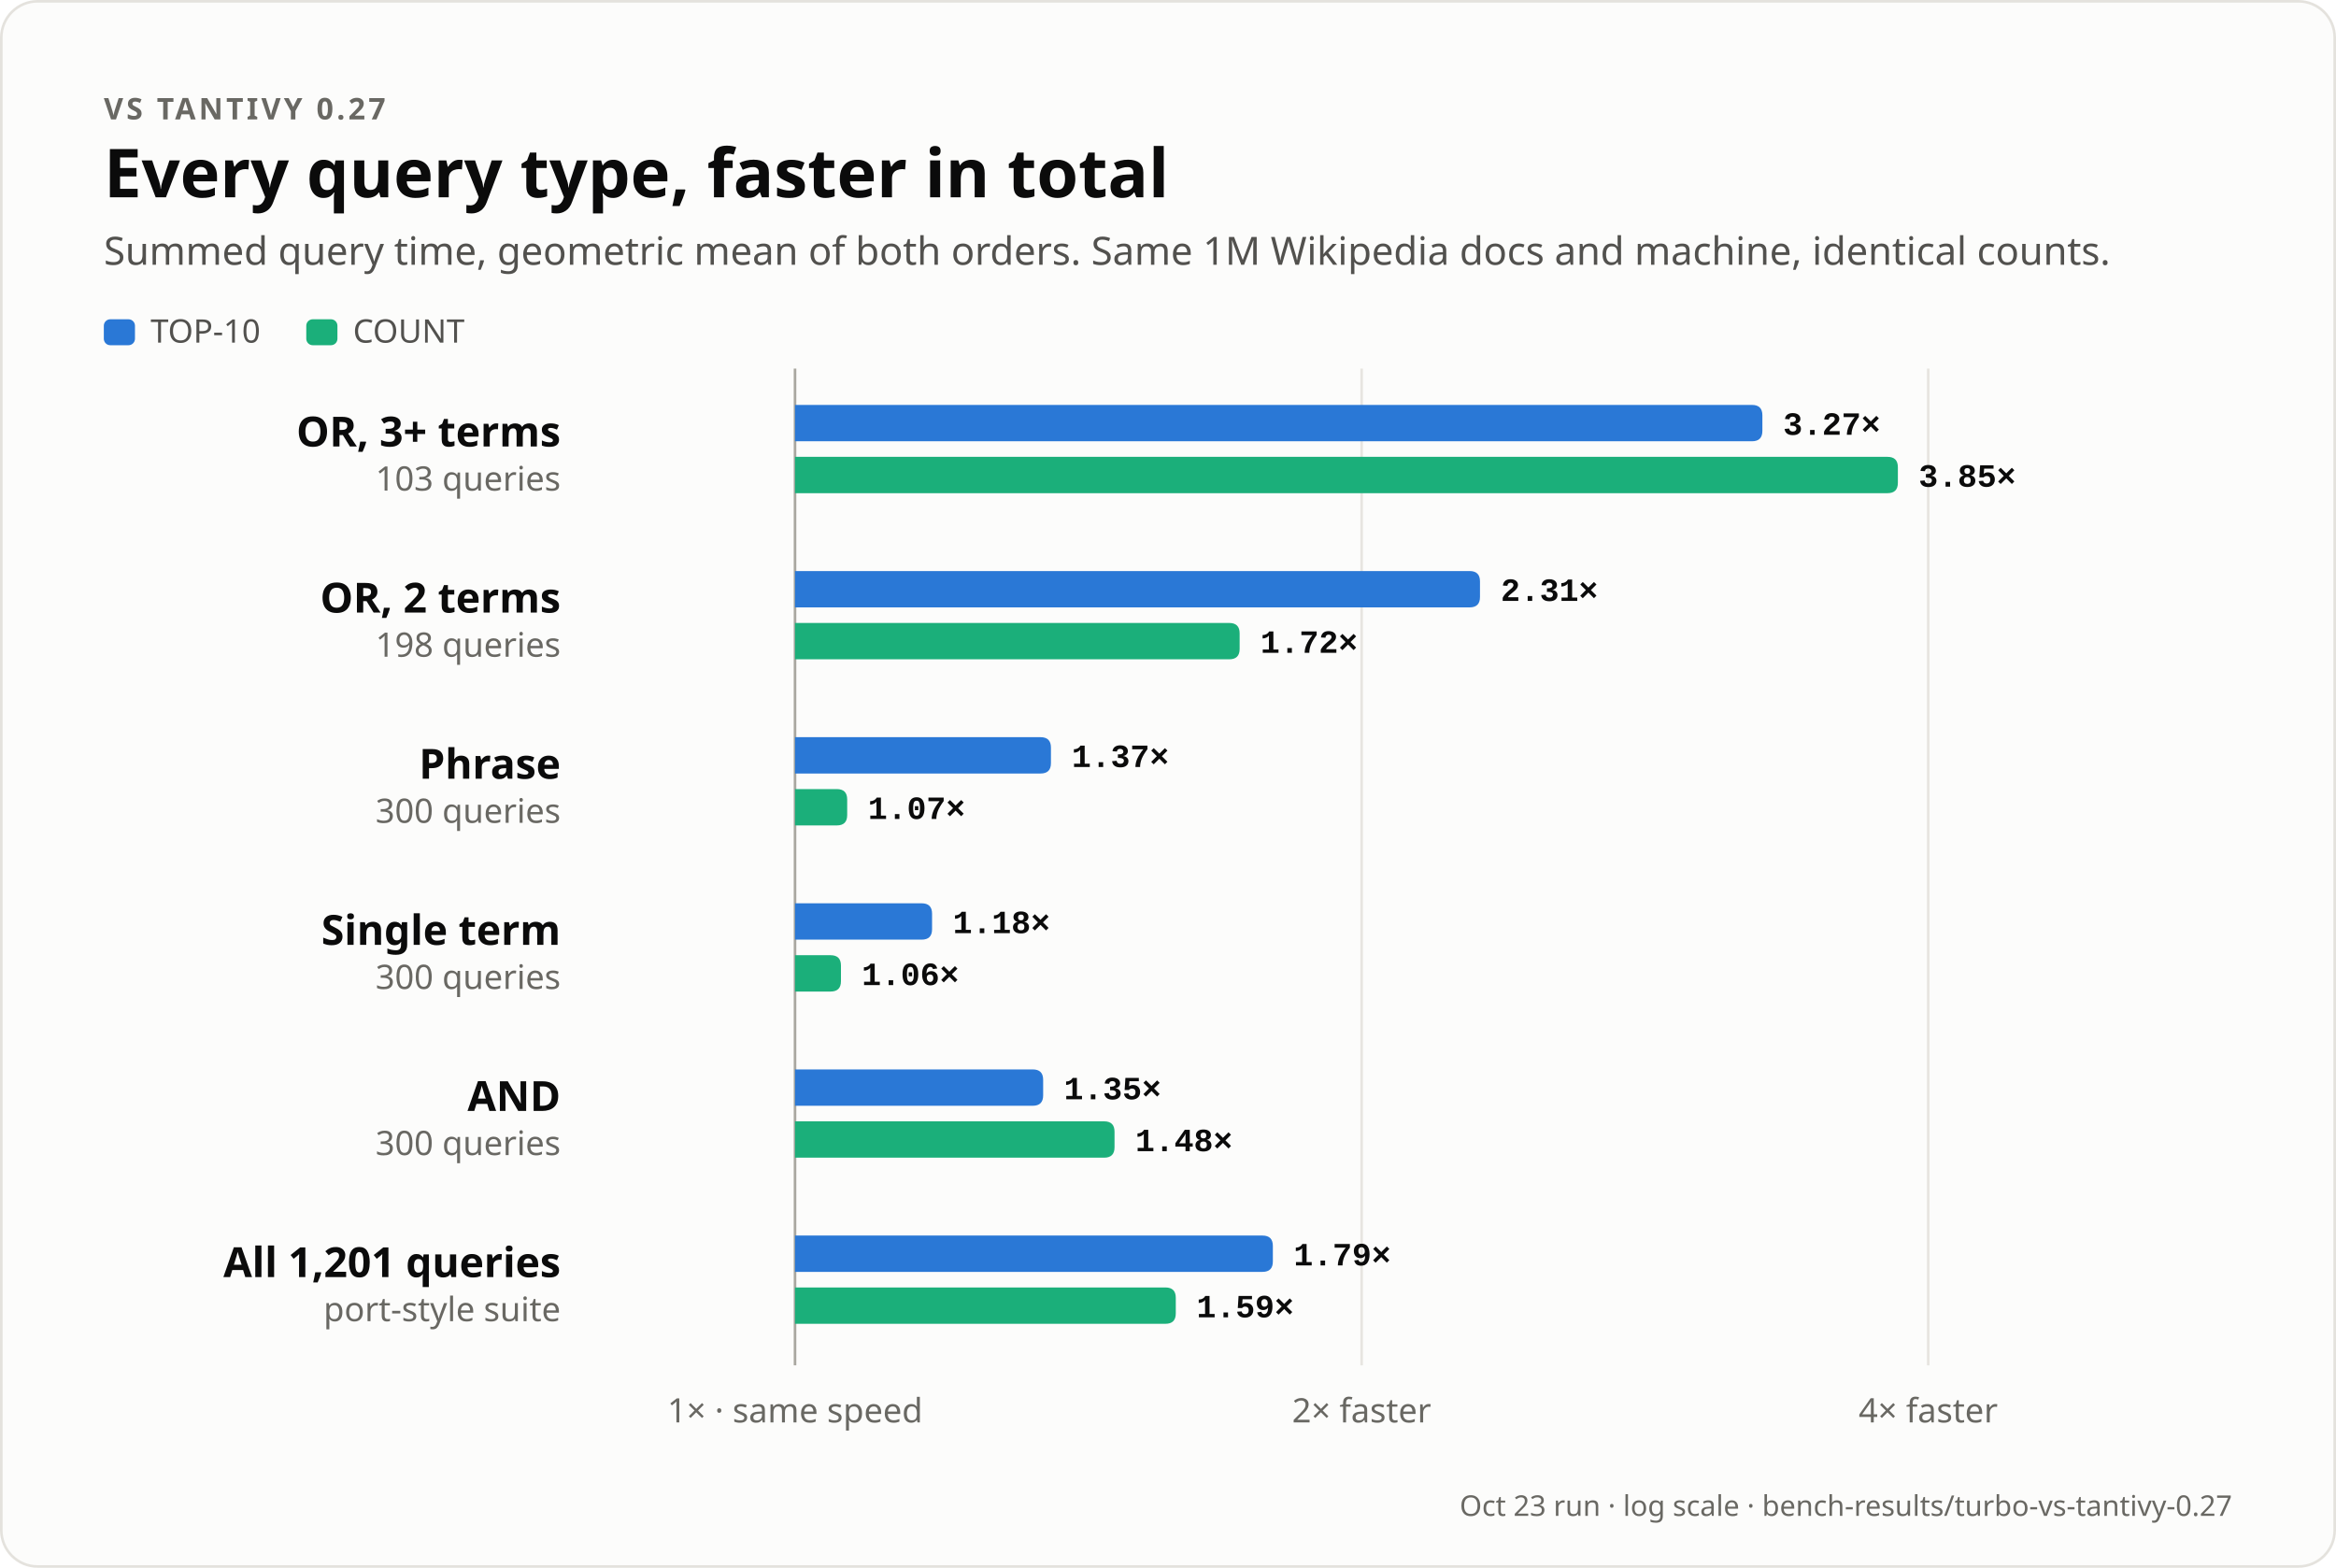
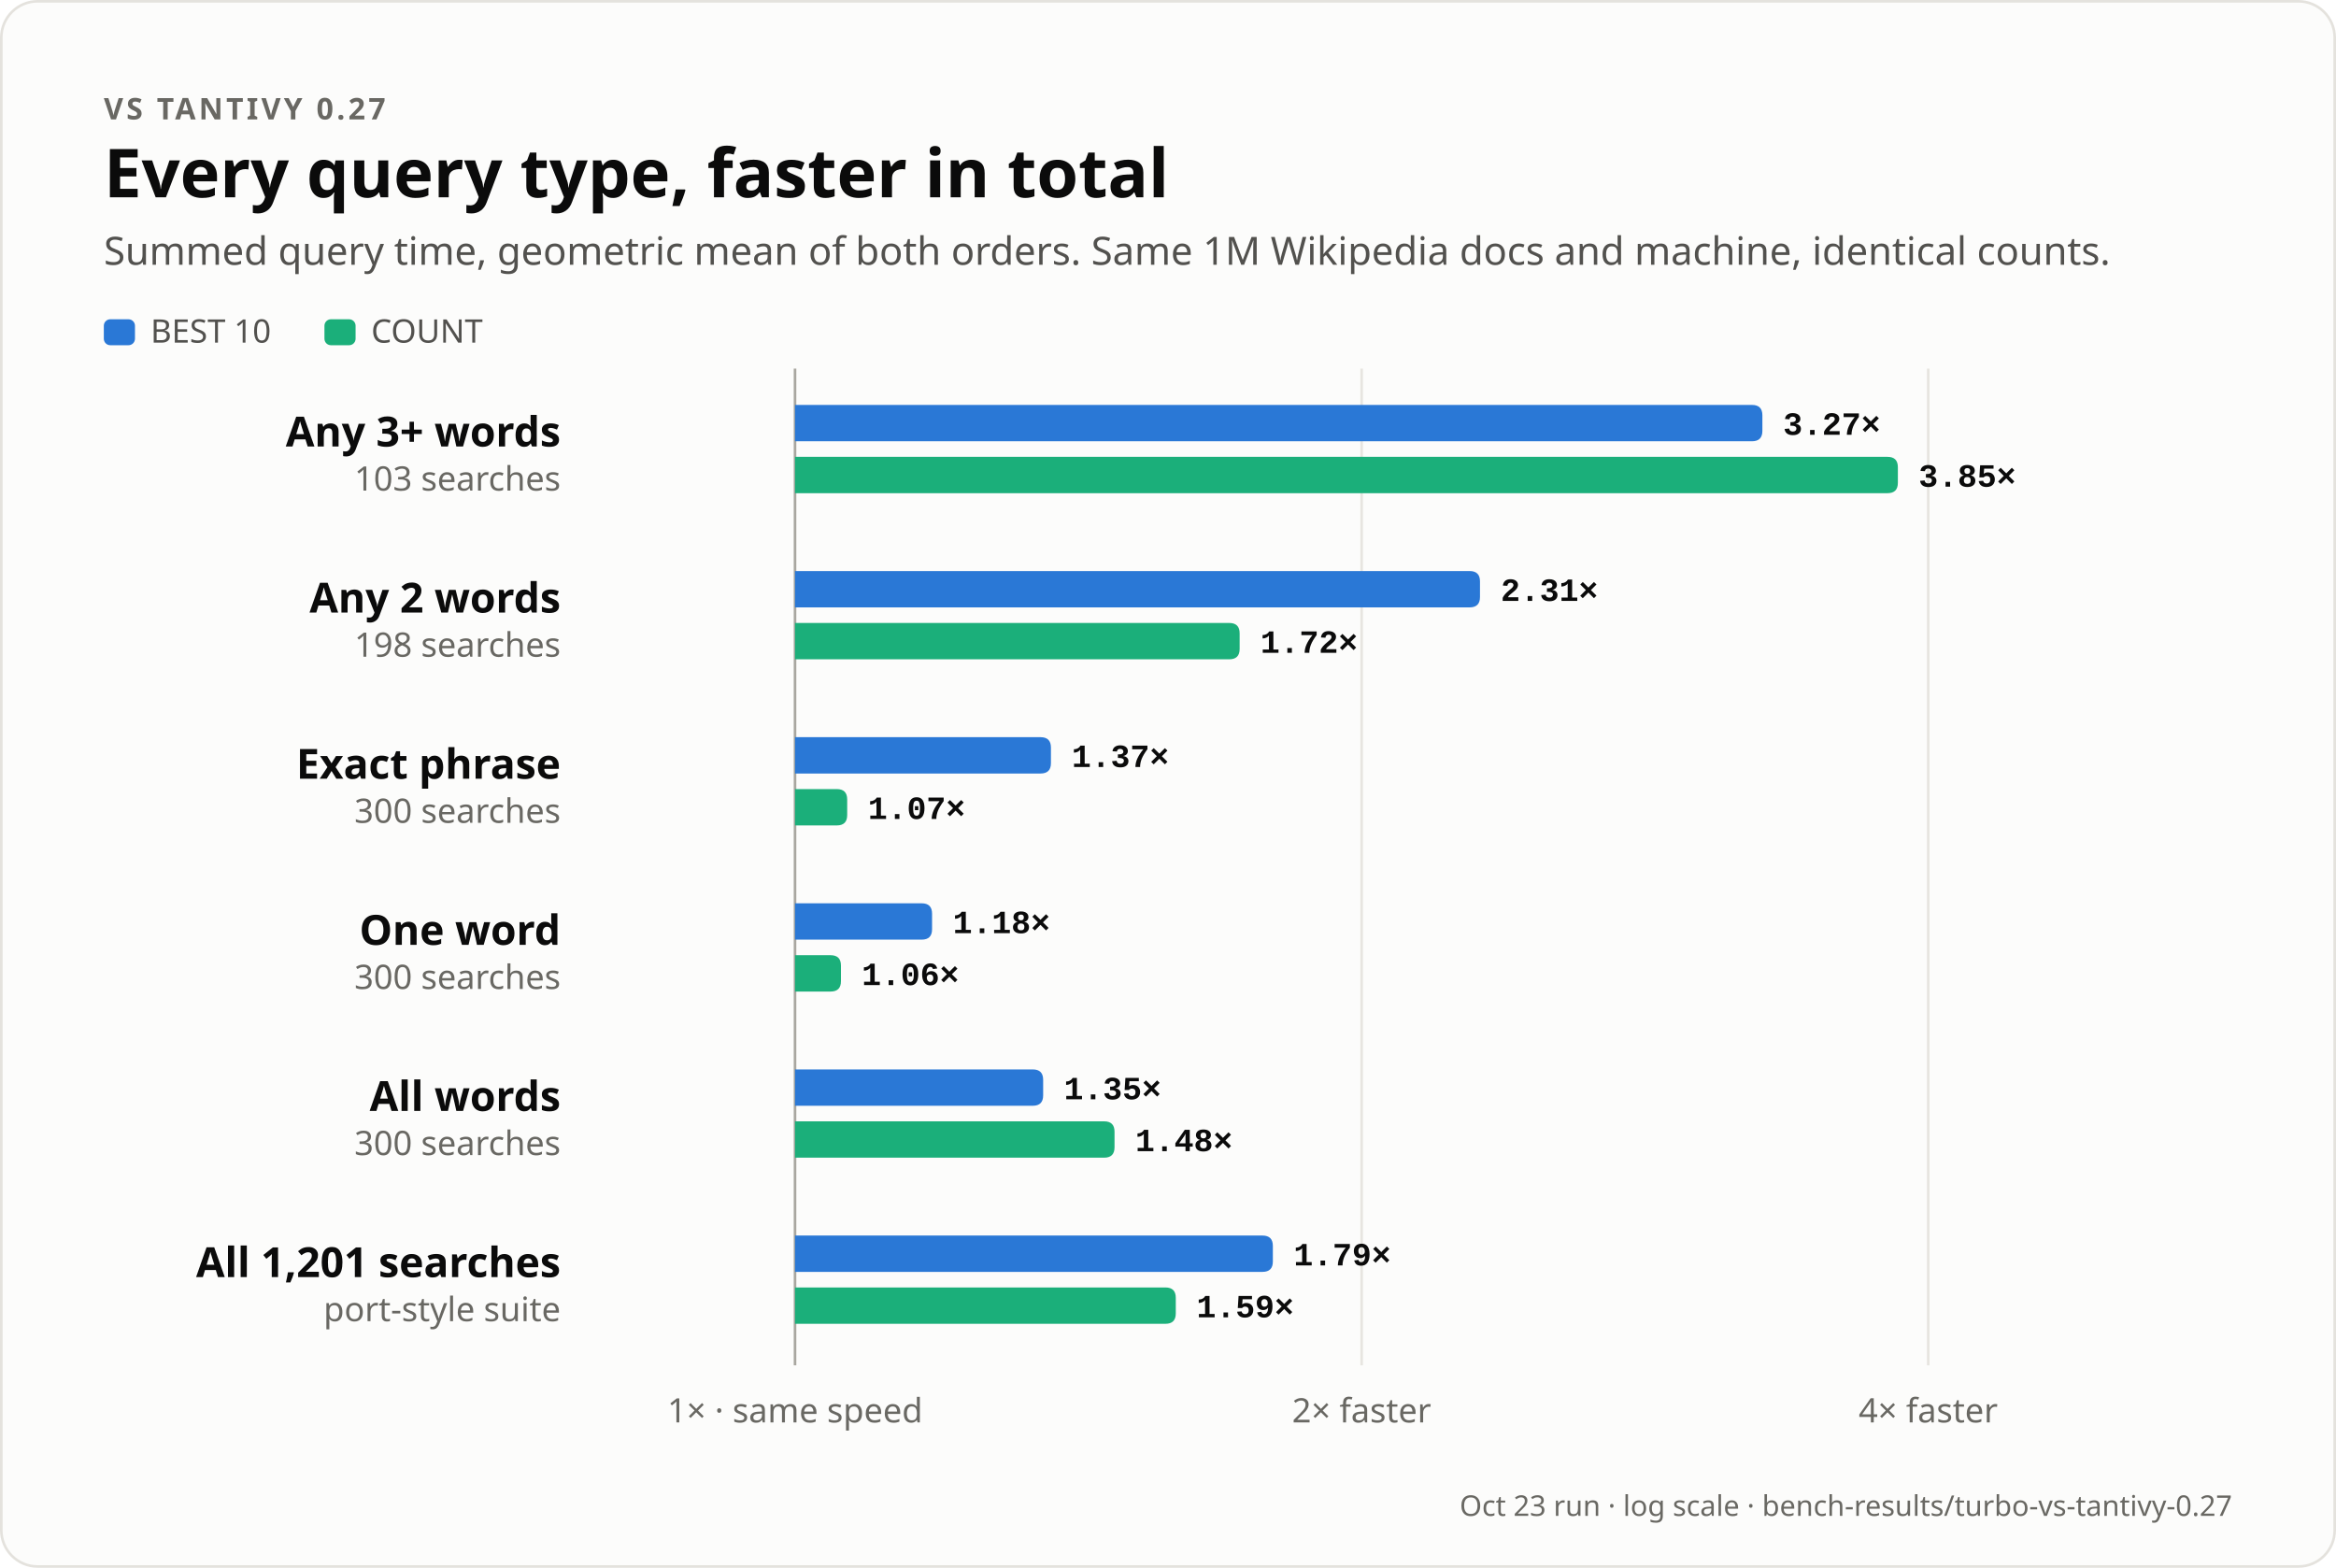
<svg xmlns="http://www.w3.org/2000/svg" width="900" height="604" viewBox="0 0 900 604" role="img" aria-labelledby="chart-title chart-description">
  <rect x="0.5" y="0.5" width="899" height="603" rx="14" fill="#fcfcfb" stroke="#e4e2dd" />
  <text x="40.0" y="46.0" font-size="11.5" font-weight="600" fill="#696863" text-anchor="start" letter-spacing="1.2" font-family="-apple-system, BlinkMacSystemFont, 'Segoe UI', 'Noto Sans', Helvetica, Arial, sans-serif">VS TANTIVY 0.27</text>
  <text x="40.0" y="76.0" font-size="26" font-weight="700" fill="#0b0b0b" text-anchor="start" font-family="-apple-system, BlinkMacSystemFont, 'Segoe UI', 'Noto Sans', Helvetica, Arial, sans-serif">Every query type, faster in total</text>
  <text x="40.0" y="102.0" font-size="15" font-weight="400" fill="#52514e" text-anchor="start" font-family="-apple-system, BlinkMacSystemFont, 'Segoe UI', 'Noto Sans', Helvetica, Arial, sans-serif">Summed query time, geometric mean of both orders. Same 1M Wikipedia docs and machine, identical counts.</text>
  <rect x="40" y="123" width="12" height="10" rx="2.5" fill="#2a78d6" />
-   <text x="58.0" y="132.0" font-size="12.5" font-weight="400" fill="#52514e" text-anchor="start" font-family="-apple-system, BlinkMacSystemFont, 'Segoe UI', 'Noto Sans', Helvetica, Arial, sans-serif">TOP-10</text>
-   <rect x="118.0" y="123" width="12" height="10" rx="2.5" fill="#1baf7a" />
-   <text x="136.0" y="132.0" font-size="12.5" font-weight="400" fill="#52514e" text-anchor="start" font-family="-apple-system, BlinkMacSystemFont, 'Segoe UI', 'Noto Sans', Helvetica, Arial, sans-serif">COUNT</text>
+   <text x="58.0" y="132.0" font-size="12.5" font-weight="400" fill="#52514e" text-anchor="start" font-family="-apple-system, BlinkMacSystemFont, 'Segoe UI', 'Noto Sans', Helvetica, Arial, sans-serif">BEST 10</text>
+   <rect x="125.0" y="123" width="12" height="10" rx="2.5" fill="#1baf7a" />
+   <text x="143.0" y="132.0" font-size="12.5" font-weight="400" fill="#52514e" text-anchor="start" font-family="-apple-system, BlinkMacSystemFont, 'Segoe UI', 'Noto Sans', Helvetica, Arial, sans-serif">COUNT</text>
  <line x1="306.3" y1="142" x2="306.3" y2="526.0" stroke="#a9a7a0" stroke-width="1" />
  <text x="306.3" y="548.0" font-size="13" font-weight="400" fill="#696863" text-anchor="middle" font-family="-apple-system, BlinkMacSystemFont, 'Segoe UI', 'Noto Sans', Helvetica, Arial, sans-serif">1× · same speed</text>
  <line x1="524.6" y1="142" x2="524.6" y2="526.0" stroke="#e7e5e0" stroke-width="1" />
  <text x="524.6" y="548.0" font-size="13" font-weight="400" fill="#696863" text-anchor="middle" font-family="-apple-system, BlinkMacSystemFont, 'Segoe UI', 'Noto Sans', Helvetica, Arial, sans-serif">2× faster</text>
  <line x1="742.9" y1="142" x2="742.9" y2="526.0" stroke="#e7e5e0" stroke-width="1" />
  <text x="742.9" y="548.0" font-size="13" font-weight="400" fill="#696863" text-anchor="middle" font-family="-apple-system, BlinkMacSystemFont, 'Segoe UI', 'Noto Sans', Helvetica, Arial, sans-serif">4× faster</text>
-   <text x="216.0" y="172.0" font-size="16" font-weight="600" fill="#0b0b0b" text-anchor="end" font-family="-apple-system, BlinkMacSystemFont, 'Segoe UI', 'Noto Sans', Helvetica, Arial, sans-serif">OR, 3+ terms</text>
-   <text x="216.0" y="189.0" font-size="13" font-weight="400" fill="#696863" text-anchor="end" font-family="-apple-system, BlinkMacSystemFont, 'Segoe UI', 'Noto Sans', Helvetica, Arial, sans-serif">103 queries</text>
+   <text x="216.0" y="172.0" font-size="16" font-weight="600" fill="#0b0b0b" text-anchor="end" font-family="-apple-system, BlinkMacSystemFont, 'Segoe UI', 'Noto Sans', Helvetica, Arial, sans-serif">Any 3+ words</text>
+   <text x="216.0" y="189.0" font-size="13" font-weight="400" fill="#696863" text-anchor="end" font-family="-apple-system, BlinkMacSystemFont, 'Segoe UI', 'Noto Sans', Helvetica, Arial, sans-serif">103 searches</text>
  <path d="M306.3,156.0 H675.0 Q679.0,156.0 679.0,160.0 V166.0 Q679.0,170.0 675.0,170.0 H306.3 Z" fill="#2a78d6" />
  <text x="687.0" y="167.5" font-size="12.5" font-weight="600" fill="#0b0b0b" text-anchor="start" font-family="ui-monospace, SFMono-Regular, 'SF Mono', Menlo, Consolas, 'Liberation Mono', monospace">3.27×</text>
  <path d="M306.3,176.0 H727.2 Q731.2,176.0 731.2,180.0 V186.0 Q731.2,190.0 727.2,190.0 H306.3 Z" fill="#1baf7a" />
  <text x="739.2" y="187.5" font-size="12.5" font-weight="600" fill="#0b0b0b" text-anchor="start" font-family="ui-monospace, SFMono-Regular, 'SF Mono', Menlo, Consolas, 'Liberation Mono', monospace">3.85×</text>
-   <text x="216.0" y="236.0" font-size="16" font-weight="600" fill="#0b0b0b" text-anchor="end" font-family="-apple-system, BlinkMacSystemFont, 'Segoe UI', 'Noto Sans', Helvetica, Arial, sans-serif">OR, 2 terms</text>
-   <text x="216.0" y="253.0" font-size="13" font-weight="400" fill="#696863" text-anchor="end" font-family="-apple-system, BlinkMacSystemFont, 'Segoe UI', 'Noto Sans', Helvetica, Arial, sans-serif">198 queries</text>
+   <text x="216.0" y="236.0" font-size="16" font-weight="600" fill="#0b0b0b" text-anchor="end" font-family="-apple-system, BlinkMacSystemFont, 'Segoe UI', 'Noto Sans', Helvetica, Arial, sans-serif">Any 2 words</text>
+   <text x="216.0" y="253.0" font-size="13" font-weight="400" fill="#696863" text-anchor="end" font-family="-apple-system, BlinkMacSystemFont, 'Segoe UI', 'Noto Sans', Helvetica, Arial, sans-serif">198 searches</text>
  <path d="M306.3,220.0 H566.2 Q570.2,220.0 570.2,224.0 V230.0 Q570.2,234.0 566.2,234.0 H306.3 Z" fill="#2a78d6" />
  <text x="578.2" y="231.5" font-size="12.5" font-weight="600" fill="#0b0b0b" text-anchor="start" font-family="ui-monospace, SFMono-Regular, 'SF Mono', Menlo, Consolas, 'Liberation Mono', monospace">2.31×</text>
  <path d="M306.3,240.0 H473.6 Q477.6,240.0 477.6,244.0 V250.0 Q477.6,254.0 473.6,254.0 H306.3 Z" fill="#1baf7a" />
  <text x="485.6" y="251.5" font-size="12.5" font-weight="600" fill="#0b0b0b" text-anchor="start" font-family="ui-monospace, SFMono-Regular, 'SF Mono', Menlo, Consolas, 'Liberation Mono', monospace">1.72×</text>
-   <text x="216.0" y="300.0" font-size="16" font-weight="600" fill="#0b0b0b" text-anchor="end" font-family="-apple-system, BlinkMacSystemFont, 'Segoe UI', 'Noto Sans', Helvetica, Arial, sans-serif">Phrase</text>
-   <text x="216.0" y="317.0" font-size="13" font-weight="400" fill="#696863" text-anchor="end" font-family="-apple-system, BlinkMacSystemFont, 'Segoe UI', 'Noto Sans', Helvetica, Arial, sans-serif">300 queries</text>
+   <text x="216.0" y="300.0" font-size="16" font-weight="600" fill="#0b0b0b" text-anchor="end" font-family="-apple-system, BlinkMacSystemFont, 'Segoe UI', 'Noto Sans', Helvetica, Arial, sans-serif">Exact phrase</text>
+   <text x="216.0" y="317.0" font-size="13" font-weight="400" fill="#696863" text-anchor="end" font-family="-apple-system, BlinkMacSystemFont, 'Segoe UI', 'Noto Sans', Helvetica, Arial, sans-serif">300 searches</text>
  <path d="M306.3,284.0 H400.9 Q404.9,284.0 404.9,288.0 V294.0 Q404.9,298.0 400.9,298.0 H306.3 Z" fill="#2a78d6" />
  <text x="412.9" y="295.5" font-size="12.5" font-weight="600" fill="#0b0b0b" text-anchor="start" font-family="ui-monospace, SFMono-Regular, 'SF Mono', Menlo, Consolas, 'Liberation Mono', monospace">1.37×</text>
  <path d="M306.3,304.0 H322.4 Q326.4,304.0 326.4,308.0 V314.0 Q326.4,318.0 322.4,318.0 H306.3 Z" fill="#1baf7a" />
  <text x="334.4" y="315.5" font-size="12.5" font-weight="600" fill="#0b0b0b" text-anchor="start" font-family="ui-monospace, SFMono-Regular, 'SF Mono', Menlo, Consolas, 'Liberation Mono', monospace">1.07×</text>
-   <text x="216.0" y="364.0" font-size="16" font-weight="600" fill="#0b0b0b" text-anchor="end" font-family="-apple-system, BlinkMacSystemFont, 'Segoe UI', 'Noto Sans', Helvetica, Arial, sans-serif">Single term</text>
-   <text x="216.0" y="381.0" font-size="13" font-weight="400" fill="#696863" text-anchor="end" font-family="-apple-system, BlinkMacSystemFont, 'Segoe UI', 'Noto Sans', Helvetica, Arial, sans-serif">300 queries</text>
+   <text x="216.0" y="364.0" font-size="16" font-weight="600" fill="#0b0b0b" text-anchor="end" font-family="-apple-system, BlinkMacSystemFont, 'Segoe UI', 'Noto Sans', Helvetica, Arial, sans-serif">One word</text>
+   <text x="216.0" y="381.0" font-size="13" font-weight="400" fill="#696863" text-anchor="end" font-family="-apple-system, BlinkMacSystemFont, 'Segoe UI', 'Noto Sans', Helvetica, Arial, sans-serif">300 searches</text>
  <path d="M306.3,348.0 H355.1 Q359.1,348.0 359.1,352.0 V358.0 Q359.1,362.0 355.1,362.0 H306.3 Z" fill="#2a78d6" />
  <text x="367.1" y="359.5" font-size="12.5" font-weight="600" fill="#0b0b0b" text-anchor="start" font-family="ui-monospace, SFMono-Regular, 'SF Mono', Menlo, Consolas, 'Liberation Mono', monospace">1.18×</text>
  <path d="M306.3,368.0 H320.0 Q324.0,368.0 324.0,372.0 V378.0 Q324.0,382.0 320.0,382.0 H306.3 Z" fill="#1baf7a" />
  <text x="332.0" y="379.5" font-size="12.5" font-weight="600" fill="#0b0b0b" text-anchor="start" font-family="ui-monospace, SFMono-Regular, 'SF Mono', Menlo, Consolas, 'Liberation Mono', monospace">1.06×</text>
-   <text x="216.0" y="428.0" font-size="16" font-weight="600" fill="#0b0b0b" text-anchor="end" font-family="-apple-system, BlinkMacSystemFont, 'Segoe UI', 'Noto Sans', Helvetica, Arial, sans-serif">AND</text>
-   <text x="216.0" y="445.0" font-size="13" font-weight="400" fill="#696863" text-anchor="end" font-family="-apple-system, BlinkMacSystemFont, 'Segoe UI', 'Noto Sans', Helvetica, Arial, sans-serif">300 queries</text>
+   <text x="216.0" y="428.0" font-size="16" font-weight="600" fill="#0b0b0b" text-anchor="end" font-family="-apple-system, BlinkMacSystemFont, 'Segoe UI', 'Noto Sans', Helvetica, Arial, sans-serif">All words</text>
+   <text x="216.0" y="445.0" font-size="13" font-weight="400" fill="#696863" text-anchor="end" font-family="-apple-system, BlinkMacSystemFont, 'Segoe UI', 'Noto Sans', Helvetica, Arial, sans-serif">300 searches</text>
  <path d="M306.3,412.0 H397.9 Q401.9,412.0 401.9,416.0 V422.0 Q401.9,426.0 397.9,426.0 H306.3 Z" fill="#2a78d6" />
  <text x="409.9" y="423.5" font-size="12.5" font-weight="600" fill="#0b0b0b" text-anchor="start" font-family="ui-monospace, SFMono-Regular, 'SF Mono', Menlo, Consolas, 'Liberation Mono', monospace">1.35×</text>
  <path d="M306.3,432.0 H425.4 Q429.4,432.0 429.4,436.0 V442.0 Q429.4,446.0 425.4,446.0 H306.3 Z" fill="#1baf7a" />
  <text x="437.4" y="443.5" font-size="12.5" font-weight="600" fill="#0b0b0b" text-anchor="start" font-family="ui-monospace, SFMono-Regular, 'SF Mono', Menlo, Consolas, 'Liberation Mono', monospace">1.48×</text>
-   <text x="216.0" y="492.0" font-size="16" font-weight="600" fill="#0b0b0b" text-anchor="end" font-family="-apple-system, BlinkMacSystemFont, 'Segoe UI', 'Noto Sans', Helvetica, Arial, sans-serif">All 1,201 queries</text>
+   <text x="216.0" y="492.0" font-size="16" font-weight="600" fill="#0b0b0b" text-anchor="end" font-family="-apple-system, BlinkMacSystemFont, 'Segoe UI', 'Noto Sans', Helvetica, Arial, sans-serif">All 1,201 searches</text>
  <text x="216.0" y="509.0" font-size="13" font-weight="400" fill="#696863" text-anchor="end" font-family="-apple-system, BlinkMacSystemFont, 'Segoe UI', 'Noto Sans', Helvetica, Arial, sans-serif">port-style suite</text>
  <path d="M306.3,476.0 H486.4 Q490.4,476.0 490.4,480.0 V486.0 Q490.4,490.0 486.4,490.0 H306.3 Z" fill="#2a78d6" />
  <text x="498.4" y="487.5" font-size="12.5" font-weight="600" fill="#0b0b0b" text-anchor="start" font-family="ui-monospace, SFMono-Regular, 'SF Mono', Menlo, Consolas, 'Liberation Mono', monospace">1.79×</text>
  <path d="M306.3,496.0 H449.0 Q453.0,496.0 453.0,500.0 V506.0 Q453.0,510.0 449.0,510.0 H306.3 Z" fill="#1baf7a" />
  <text x="461.0" y="507.5" font-size="12.5" font-weight="600" fill="#0b0b0b" text-anchor="start" font-family="ui-monospace, SFMono-Regular, 'SF Mono', Menlo, Consolas, 'Liberation Mono', monospace">1.59×</text>
  <text x="860.0" y="584.0" font-size="11" font-weight="400" fill="#696863" text-anchor="end" font-family="-apple-system, BlinkMacSystemFont, 'Segoe UI', 'Noto Sans', Helvetica, Arial, sans-serif">Oct 23 run · log scale · bench-results/turbo-vs-tantivy-0.27</text>
</svg>
